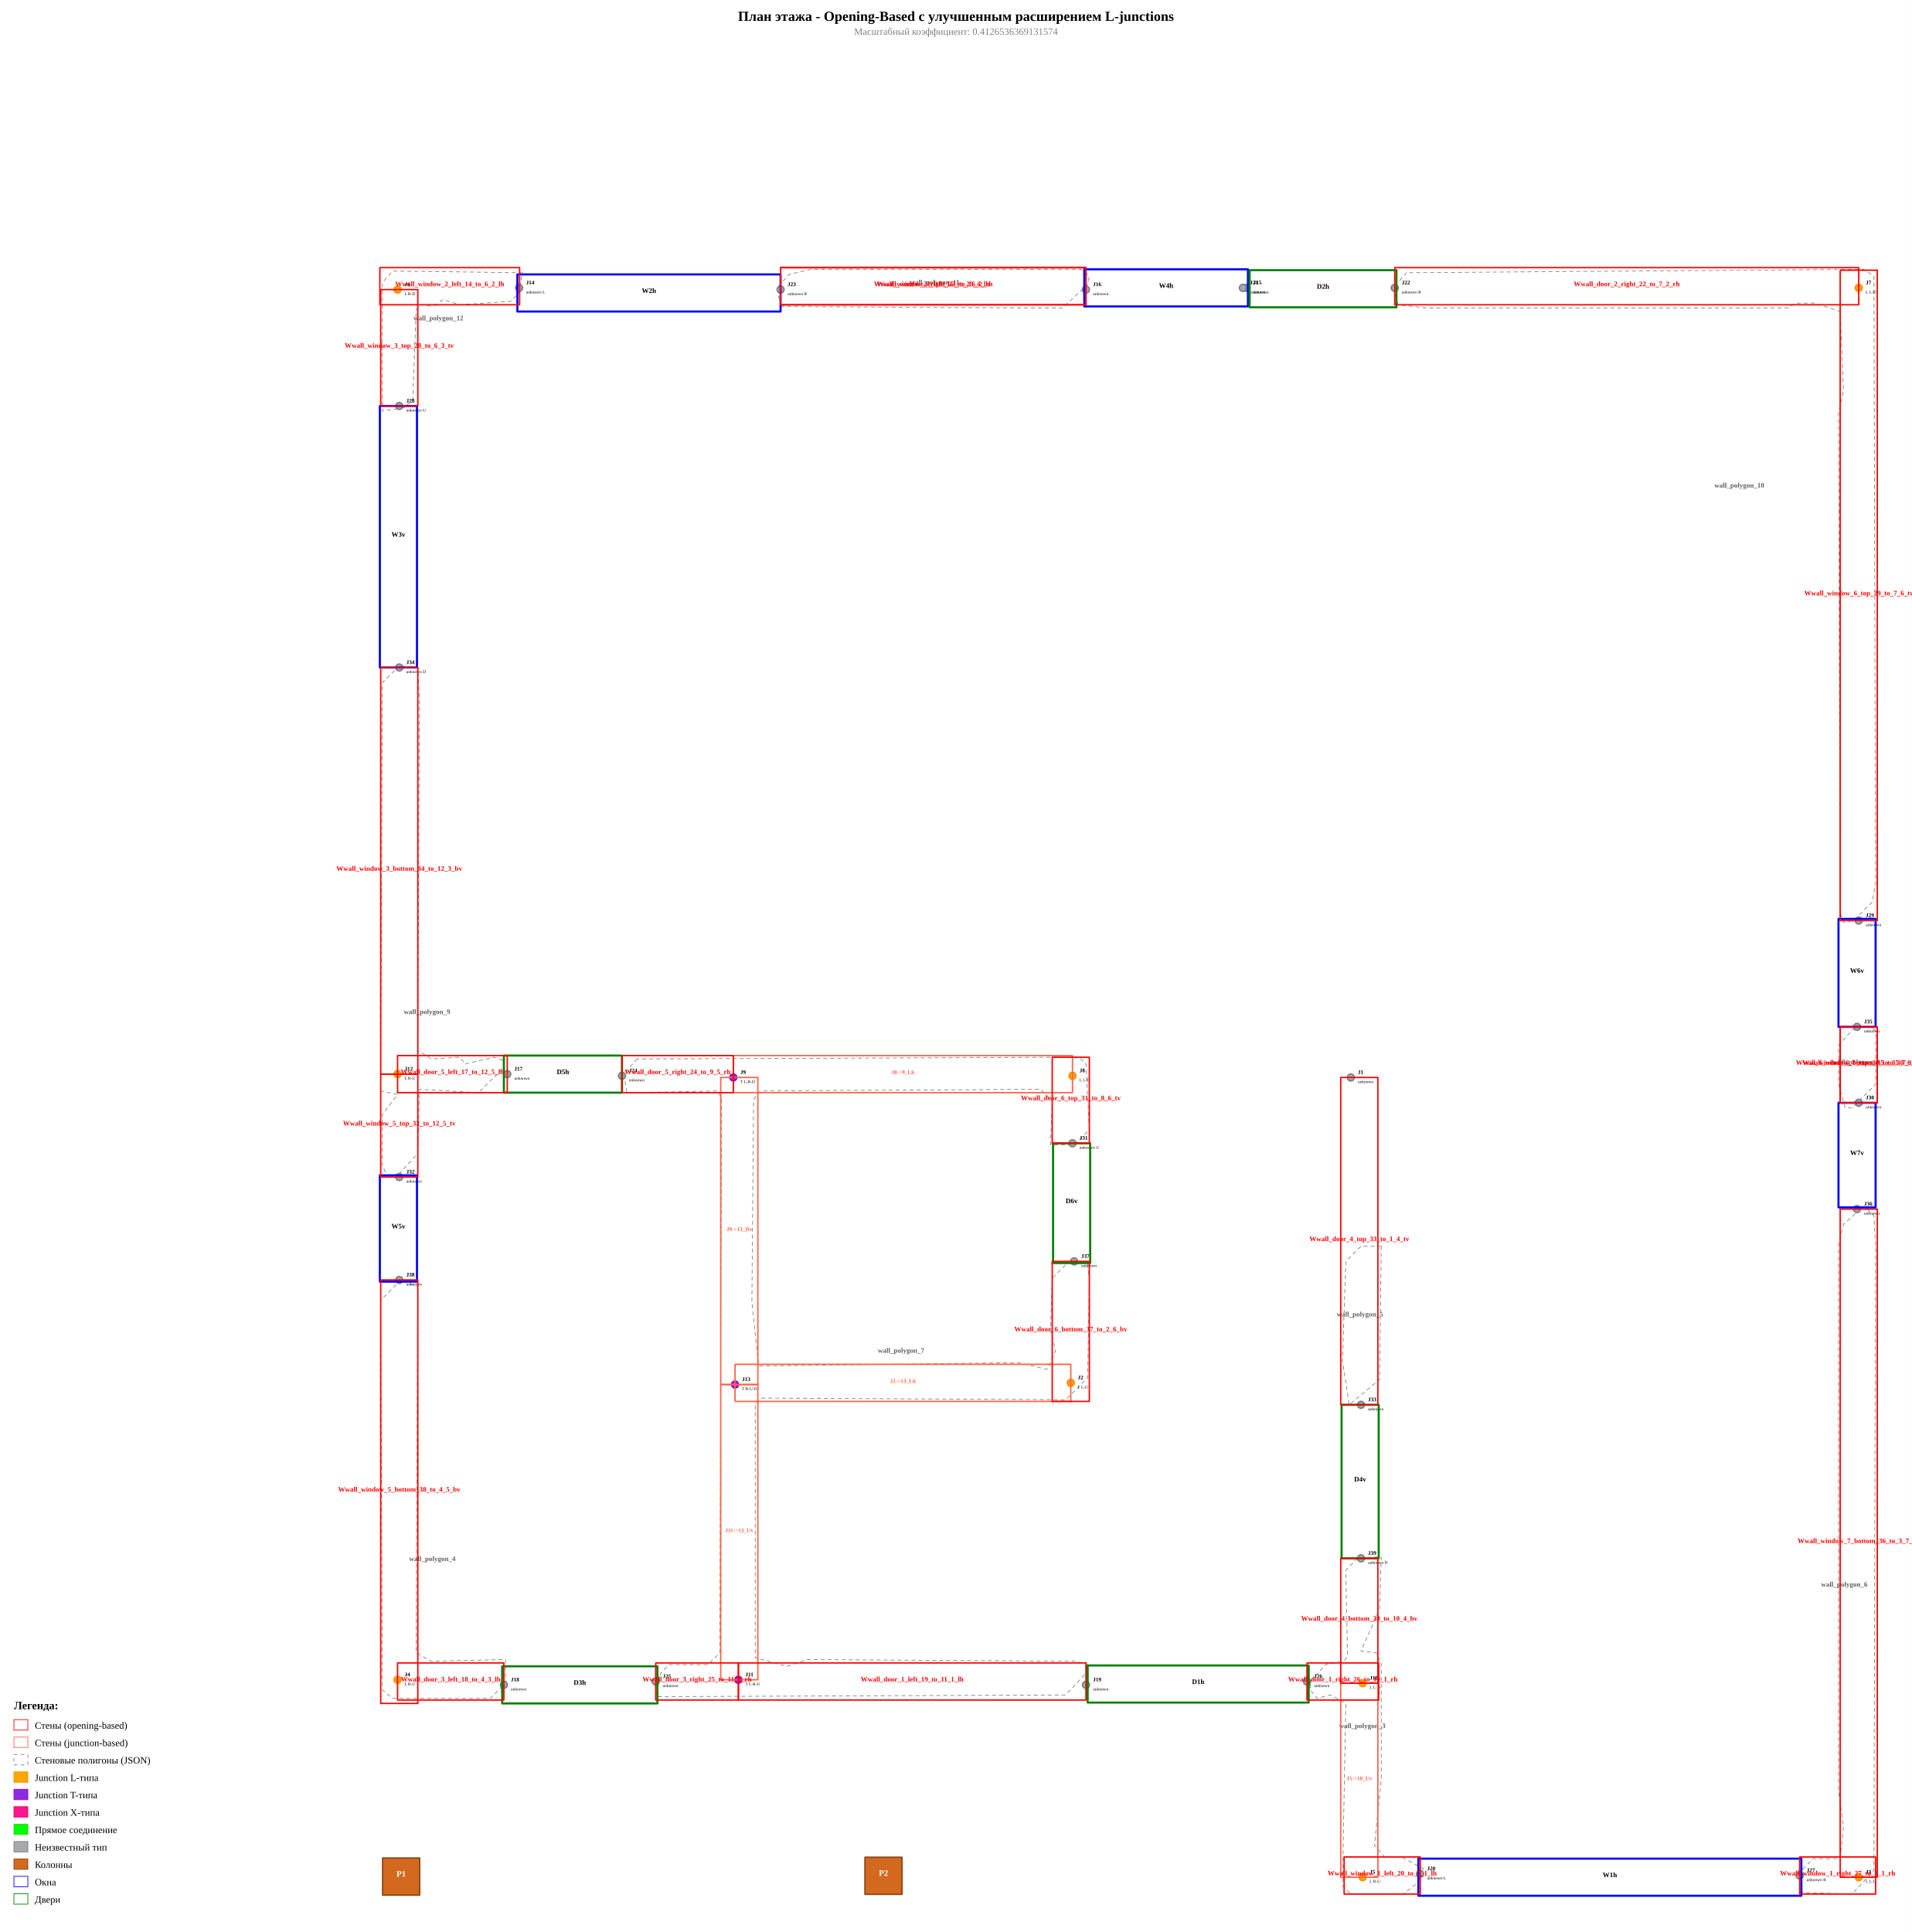
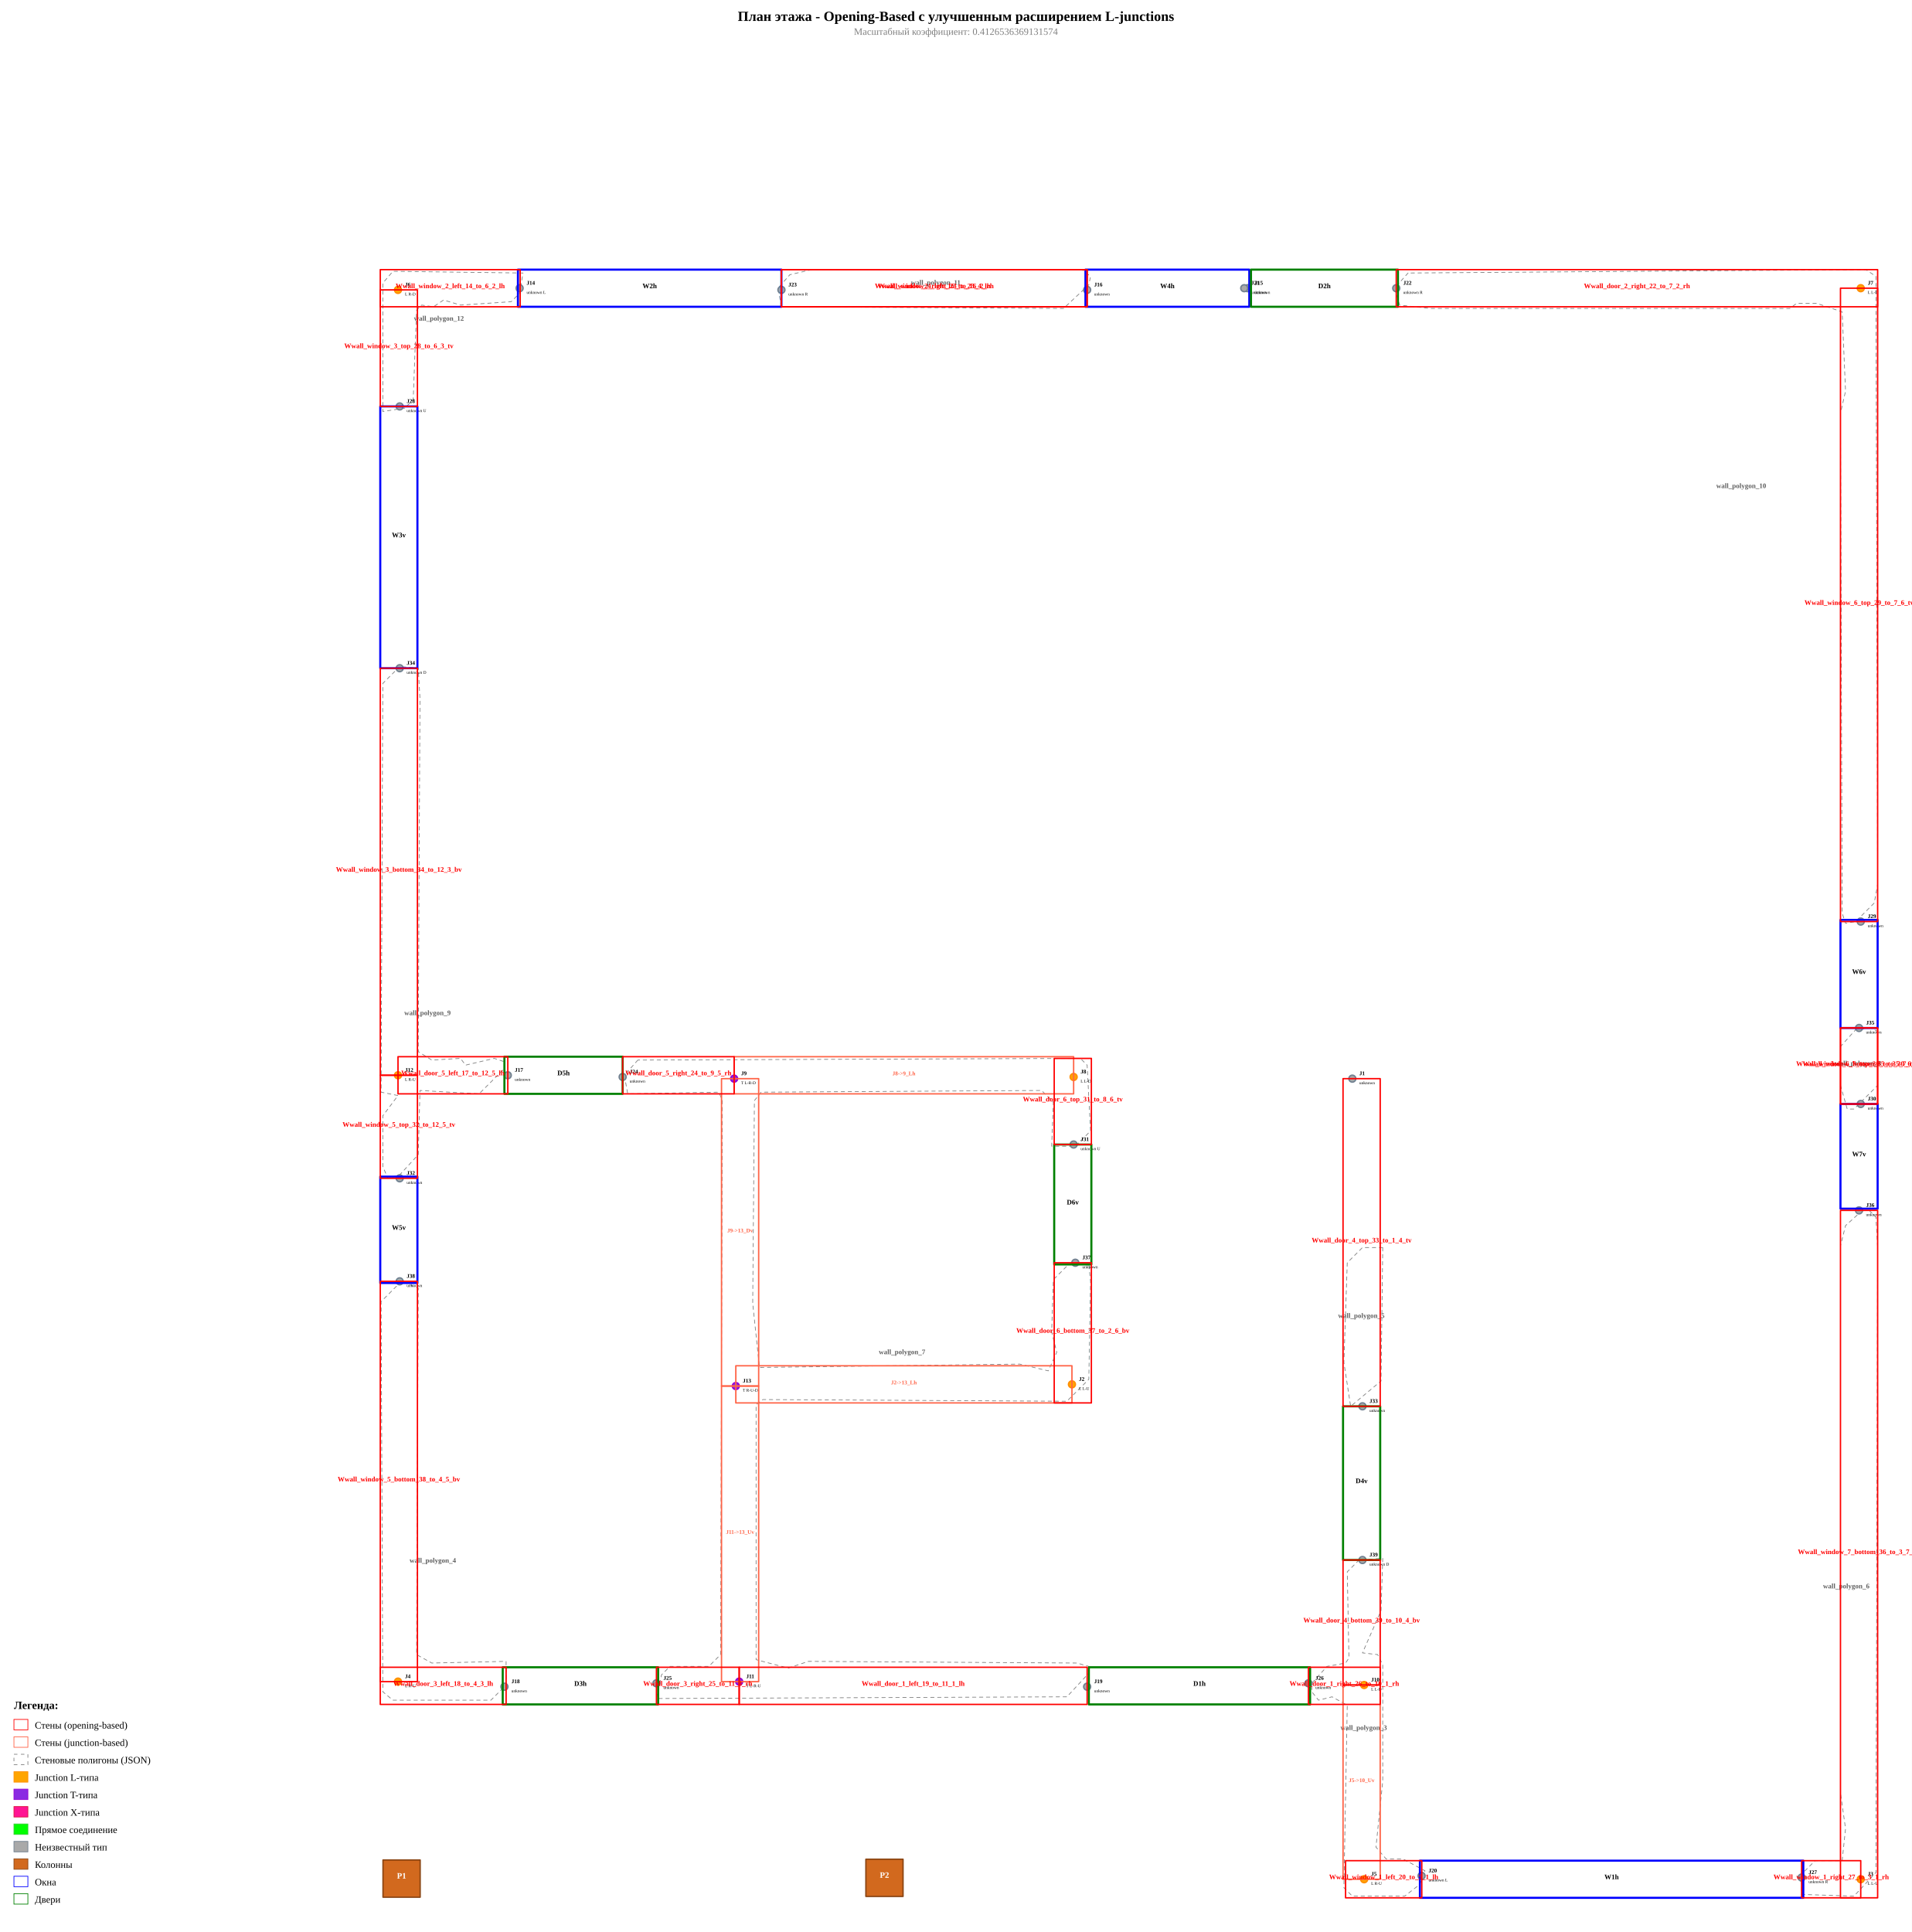
- <svg xmlns="http://www.w3.org/2000/svg" baseProfile="full" height="2775" version="1.1" width="2746">
+ <svg xmlns="http://www.w3.org/2000/svg" baseProfile="full" height="2772" version="1.1" width="2743">
  <defs />
-   <rect fill="white" height="2775" width="2746" x="0" y="0" />
+   <rect fill="white" height="2772" width="2743" x="0" y="0" />
  <g id="wall_polygons">
    <polygon fill="none" points="1949.898,2238.276 1932.935,2255.239 1935.358,2378.83 1930.512,2386.1 1903.855,2390.946 1882.045,2415.18 1882.045,2427.296 1891.738,2439.413 1911.125,2434.566 1932.935,2446.683 1928.088,2708.404 1940.205,2720.521 2015.329,2720.521 2037.139,2703.557 2044.409,2684.17 2012.905,2667.207 1988.672,2667.207 1974.132,2650.244 1983.825,2555.733 1983.825,2388.523 1976.555,2373.983 1954.745,2371.56 1981.402,2310.976 1983.825,2235.853" stroke="#808080" stroke-dasharray="5,5" stroke-linecap="round" stroke-linejoin="round" stroke-width="1" />
    <text fill="#606060" font-size="10px" font-weight="bold" text-anchor="middle" x="1956.563" y="2482.124">wall_polygon_3</text>
    <polygon fill="none" points="575.865,1838.425 546.785,1867.505 549.208,2427.296 563.748,2439.413 704.302,2439.413 726.112,2417.603 726.112,2383.676 619.485,2386.1 597.675,2373.983 600.098,1848.118" stroke="#808080" stroke-dasharray="5,5" stroke-linecap="round" stroke-linejoin="round" stroke-width="1" />
    <text fill="#606060" font-size="10px" font-weight="bold" text-anchor="middle" x="620.939" y="2242.153">wall_polygon_4</text>
    <polygon fill="none" points="1983.825,1789.958 1954.745,1789.958 1932.935,1811.768 1928.088,1954.745 1937.782,2017.752 1981.402,1981.402" stroke="#808080" stroke-dasharray="5,5" stroke-linecap="round" stroke-linejoin="round" stroke-width="1" />
    <text fill="#606060" font-size="10px" font-weight="bold" text-anchor="middle" x="1953.13" y="1890.931">wall_polygon_5</text>
    <polygon fill="none" points="2681.747,1736.645 2672.054,1736.645 2647.82,1758.455 2640.55,1787.535 2640.55,2572.697 2647.82,2623.587 2642.974,2669.63 2604.2,2669.63 2584.813,2689.017 2584.813,2718.097 2659.937,2720.521 2691.44,2686.594 2693.864,1789.958 2691.44,1746.338" stroke="#808080" stroke-dasharray="5,5" stroke-linecap="round" stroke-linejoin="round" stroke-width="1" />
    <text fill="#606060" font-size="10px" font-weight="bold" text-anchor="middle" x="2648.859" y="2278.953">wall_polygon_6</text>
    <polygon fill="none" points="915.132,1520.967 895.746,1542.777 900.592,1569.434 1031.453,1567.011 1036.299,1579.127 1033.876,2373.983 1016.913,2390.946 961.176,2390.946 949.059,2403.063 941.789,2436.99 1530.661,2434.566 1562.164,2400.64 1562.164,2390.946 1545.201,2386.1 1159.89,2383.676 1130.81,2393.37 1084.766,2381.253 1084.766,2015.329 1094.459,2008.059 1530.661,2010.482 1562.164,1978.979 1564.587,1838.425 1562.164,1814.191 1533.084,1814.191 1511.274,1836.001 1508.851,1911.125 1516.121,1940.205 1504.004,1966.862 1462.807,1957.168 1089.613,1962.015 1079.919,1869.928 1082.343,1579.127 1092.036,1567.011 1494.311,1564.587 1511.274,1581.551 1508.851,1644.558 1542.777,1644.558 1564.587,1622.748 1559.741,1528.237 1550.047,1518.544" stroke="#808080" stroke-dasharray="5,5" stroke-linecap="round" stroke-linejoin="round" stroke-width="1" />
    <text fill="#606060" font-size="10px" font-weight="bold" text-anchor="middle" x="1294.203" y="1942.992">wall_polygon_7</text>
    <polygon fill="none" points="2684.17,1474.924 2662.36,1477.347 2640.55,1501.581 2640.55,1557.317 2650.244,1591.244 2659.937,1591.244 2693.864,1557.317 2693.864,1479.771" stroke="#808080" stroke-dasharray="5,5" stroke-linecap="round" stroke-linejoin="round" stroke-width="1" />
    <text fill="#606060" font-size="10px" font-weight="bold" text-anchor="middle" x="2665.692" y="1528.843">wall_polygon_8</text>
    <polygon fill="none" points="573.441,956.329 549.208,980.562 546.785,1567.011 571.018,1571.857 549.208,1600.938 549.208,1673.638 556.478,1690.601 573.441,1685.754 600.098,1656.674 602.521,1564.587 687.338,1569.434 723.688,1533.084 723.688,1523.391 709.148,1518.544 667.952,1528.237 660.682,1518.544 619.485,1520.967 600.098,1508.851 602.521,1002.373 600.098,958.752" stroke="#808080" stroke-dasharray="5,5" stroke-linecap="round" stroke-linejoin="round" stroke-width="1" />
    <text fill="#606060" font-size="10px" font-weight="bold" text-anchor="middle" x="613.305" y="1456.506">wall_polygon_9</text>
    <polygon fill="none" points="2020.175,391.691 2000.789,413.501 2008.059,437.734 2051.679,442.581 2567.85,442.581 2577.543,435.311 2606.624,435.311 2642.974,447.428 2647.82,561.325 2640.55,592.828 2642.974,1310.137 2647.82,1324.677 2662.36,1322.253 2689.017,1295.597 2693.864,1268.94 2691.44,396.538 2676.9,386.844" stroke="#808080" stroke-dasharray="5,5" stroke-linecap="round" stroke-linejoin="round" stroke-width="1" />
    <text fill="#606060" font-size="10px" font-weight="bold" text-anchor="middle" x="2498.143" y="700.31">wall_polygon_10</text>
    <polygon fill="none" points="1121.116,440.158 1525.814,442.581 1562.164,408.654 1564.587,396.538 1552.471,386.844 1164.736,386.844 1133.233,394.114 1116.27,413.501" stroke="#808080" stroke-dasharray="5,5" stroke-linecap="round" stroke-linejoin="round" stroke-width="1" />
    <text fill="#606060" font-size="10px" font-weight="bold" text-anchor="middle" x="1342.549" y="408.654">wall_polygon_11</text>
    <polygon fill="none" points="750.345,391.691 563.748,389.268 549.208,406.231 549.208,590.405 580.711,585.558 592.828,573.441 597.675,445.004 604.945,437.734 621.908,440.158 636.448,430.464 660.682,437.734 733.382,432.888 745.499,420.771" stroke="#808080" stroke-dasharray="5,5" stroke-linecap="round" stroke-linejoin="round" stroke-width="1" />
    <text fill="#606060" font-size="10px" font-weight="bold" text-anchor="middle" x="629.737" y="460.104">wall_polygon_12</text>
  </g>
  <g id="junctions">
    <circle cx="1940.205" cy="1547.624" fill="#A9A9A9" r="5" stroke="#708090" stroke-linecap="round" stroke-linejoin="round" stroke-width="2" />
    <text fill="black" font-size="8px" font-weight="bold" text-anchor="start" x="1950.205" y="1542.624">J1</text>
    <text fill="black" font-size="6px" text-anchor="start" x="1950.205" y="1555.624">unknown</text>
    <circle cx="1537.931" cy="1986.249" fill="#FFA500" r="5" stroke="#FF8C00" stroke-linecap="round" stroke-linejoin="round" stroke-width="2" />
    <text fill="black" font-size="8px" font-weight="bold" text-anchor="start" x="1547.931" y="1981.249">J2</text>
    <text fill="black" font-size="6px" text-anchor="start" x="1547.931" y="1994.249">L L-U</text>
    <circle cx="2669.63" cy="2696.287" fill="#FFA500" r="5" stroke="#FF8C00" stroke-linecap="round" stroke-linejoin="round" stroke-width="2" />
    <text fill="black" font-size="8px" font-weight="bold" text-anchor="start" x="2679.63" y="2691.287">J3</text>
    <text fill="black" font-size="6px" text-anchor="start" x="2679.63" y="2704.287">L L-U</text>
    <circle cx="571.018" cy="2412.756" fill="#FFA500" r="5" stroke="#FF8C00" stroke-linecap="round" stroke-linejoin="round" stroke-width="2" />
    <text fill="black" font-size="8px" font-weight="bold" text-anchor="start" x="581.018" y="2407.756">J4</text>
    <text fill="black" font-size="6px" text-anchor="start" x="581.018" y="2420.756">L R-U</text>
    <circle cx="1957.168" cy="2696.287" fill="#FFA500" r="5" stroke="#FF8C00" stroke-linecap="round" stroke-linejoin="round" stroke-width="2" />
    <text fill="black" font-size="8px" font-weight="bold" text-anchor="start" x="1967.168" y="2691.287">J5</text>
    <text fill="black" font-size="6px" text-anchor="start" x="1967.168" y="2704.287">L R-U</text>
    <circle cx="571.018" cy="415.924" fill="#FFA500" r="5" stroke="#FF8C00" stroke-linecap="round" stroke-linejoin="round" stroke-width="2" />
    <text fill="black" font-size="8px" font-weight="bold" text-anchor="start" x="581.018" y="410.924">J6</text>
    <text fill="black" font-size="6px" text-anchor="start" x="581.018" y="423.924">L R-D</text>
    <circle cx="2669.63" cy="413.501" fill="#FFA500" r="5" stroke="#FF8C00" stroke-linecap="round" stroke-linejoin="round" stroke-width="2" />
    <text fill="black" font-size="8px" font-weight="bold" text-anchor="start" x="2679.63" y="408.501">J7</text>
    <text fill="black" font-size="6px" text-anchor="start" x="2679.63" y="421.501">L L-D</text>
    <circle cx="1540.354" cy="1545.201" fill="#FFA500" r="5" stroke="#FF8C00" stroke-linecap="round" stroke-linejoin="round" stroke-width="2" />
    <text fill="black" font-size="8px" font-weight="bold" text-anchor="start" x="1550.354" y="1540.201">J8</text>
    <text fill="black" font-size="6px" text-anchor="start" x="1550.354" y="1553.201">L L-D</text>
    <circle cx="1053.263" cy="1547.624" fill="#8A2BE2" r="5" stroke="#9400D3" stroke-linecap="round" stroke-linejoin="round" stroke-width="2" />
    <text fill="black" font-size="8px" font-weight="bold" text-anchor="start" x="1063.263" y="1542.624">J9</text>
    <text fill="black" font-size="6px" text-anchor="start" x="1063.263" y="1555.624">T L-R-D</text>
    <circle cx="1957.168" cy="2417.603" fill="#FFA500" r="5" stroke="#FF8C00" stroke-linecap="round" stroke-linejoin="round" stroke-width="2" />
    <text fill="black" font-size="8px" font-weight="bold" text-anchor="start" x="1967.168" y="2412.603">J10</text>
    <text fill="black" font-size="6px" text-anchor="start" x="1967.168" y="2425.603">L L-D</text>
    <circle cx="1060.533" cy="2412.756" fill="#8A2BE2" r="5" stroke="#9400D3" stroke-linecap="round" stroke-linejoin="round" stroke-width="2" />
    <text fill="black" font-size="8px" font-weight="bold" text-anchor="start" x="1070.533" y="2407.756">J11</text>
    <text fill="black" font-size="6px" text-anchor="start" x="1070.533" y="2420.756">T L-R-U</text>
    <circle cx="571.018" cy="1542.777" fill="#FFA500" r="5" stroke="#FF8C00" stroke-linecap="round" stroke-linejoin="round" stroke-width="2" />
    <text fill="black" font-size="8px" font-weight="bold" text-anchor="start" x="581.018" y="1537.777">J12</text>
    <text fill="black" font-size="6px" text-anchor="start" x="581.018" y="1550.777">L R-U</text>
    <circle cx="1055.686" cy="1988.672" fill="#8A2BE2" r="5" stroke="#9400D3" stroke-linecap="round" stroke-linejoin="round" stroke-width="2" />
    <text fill="black" font-size="8px" font-weight="bold" text-anchor="start" x="1065.686" y="1983.672">J13</text>
    <text fill="black" font-size="6px" text-anchor="start" x="1065.686" y="1996.672">T R-U-D</text>
    <circle cx="745.499" cy="413.501" fill="#A9A9A9" r="5" stroke="#708090" stroke-linecap="round" stroke-linejoin="round" stroke-width="2" />
    <text fill="black" font-size="8px" font-weight="bold" text-anchor="start" x="755.499" y="408.501">J14</text>
    <text fill="black" font-size="6px" text-anchor="start" x="755.499" y="421.501">unknown L</text>
    <circle cx="1789.958" cy="413.501" fill="#A9A9A9" r="5" stroke="#708090" stroke-linecap="round" stroke-linejoin="round" stroke-width="2" />
    <text fill="black" font-size="8px" font-weight="bold" text-anchor="start" x="1799.958" y="408.501">J15</text>
    <text fill="black" font-size="6px" text-anchor="start" x="1799.958" y="421.501">unknown</text>
    <circle cx="1559.741" cy="415.924" fill="#A9A9A9" r="5" stroke="#708090" stroke-linecap="round" stroke-linejoin="round" stroke-width="2" />
    <text fill="black" font-size="8px" font-weight="bold" text-anchor="start" x="1569.741" y="410.924">J16</text>
    <text fill="black" font-size="6px" text-anchor="start" x="1569.741" y="423.924">unknown</text>
    <circle cx="728.535" cy="1542.777" fill="#A9A9A9" r="5" stroke="#708090" stroke-linecap="round" stroke-linejoin="round" stroke-width="2" />
    <text fill="black" font-size="8px" font-weight="bold" text-anchor="start" x="738.535" y="1537.777">J17</text>
    <text fill="black" font-size="6px" text-anchor="start" x="738.535" y="1550.777">unknown</text>
    <circle cx="723.688" cy="2420.026" fill="#A9A9A9" r="5" stroke="#708090" stroke-linecap="round" stroke-linejoin="round" stroke-width="2" />
    <text fill="black" font-size="8px" font-weight="bold" text-anchor="start" x="733.688" y="2415.026">J18</text>
    <text fill="black" font-size="6px" text-anchor="start" x="733.688" y="2428.026">unknown</text>
    <circle cx="1559.741" cy="2420.026" fill="#A9A9A9" r="5" stroke="#708090" stroke-linecap="round" stroke-linejoin="round" stroke-width="2" />
    <text fill="black" font-size="8px" font-weight="bold" text-anchor="start" x="1569.741" y="2415.026">J19</text>
    <text fill="black" font-size="6px" text-anchor="start" x="1569.741" y="2428.026">unknown</text>
    <circle cx="2039.562" cy="2691.44" fill="#A9A9A9" r="5" stroke="#708090" stroke-linecap="round" stroke-linejoin="round" stroke-width="2" />
    <text fill="black" font-size="8px" font-weight="bold" text-anchor="start" x="2049.562" y="2686.44">J20</text>
    <text fill="black" font-size="6px" text-anchor="start" x="2049.562" y="2699.44">unknown L</text>
    <circle cx="1785.111" cy="413.501" fill="#A9A9A9" r="5" stroke="#708090" stroke-linecap="round" stroke-linejoin="round" stroke-width="2" />
    <text fill="black" font-size="8px" font-weight="bold" text-anchor="start" x="1795.111" y="408.501">J21</text>
    <text fill="black" font-size="6px" text-anchor="start" x="1795.111" y="421.501">unknown</text>
    <circle cx="2003.212" cy="413.501" fill="#A9A9A9" r="5" stroke="#708090" stroke-linecap="round" stroke-linejoin="round" stroke-width="2" />
    <text fill="black" font-size="8px" font-weight="bold" text-anchor="start" x="2013.212" y="408.501">J22</text>
    <text fill="black" font-size="6px" text-anchor="start" x="2013.212" y="421.501">unknown R</text>
    <circle cx="1121.116" cy="415.924" fill="#A9A9A9" r="5" stroke="#708090" stroke-linecap="round" stroke-linejoin="round" stroke-width="2" />
    <text fill="black" font-size="8px" font-weight="bold" text-anchor="start" x="1131.116" y="410.924">J23</text>
    <text fill="black" font-size="6px" text-anchor="start" x="1131.116" y="423.924">unknown R</text>
    <circle cx="893.322" cy="1545.201" fill="#A9A9A9" r="5" stroke="#708090" stroke-linecap="round" stroke-linejoin="round" stroke-width="2" />
    <text fill="black" font-size="8px" font-weight="bold" text-anchor="start" x="903.322" y="1540.201">J24</text>
    <text fill="black" font-size="6px" text-anchor="start" x="903.322" y="1553.201">unknown</text>
    <circle cx="941.789" cy="2415.18" fill="#A9A9A9" r="5" stroke="#708090" stroke-linecap="round" stroke-linejoin="round" stroke-width="2" />
    <text fill="black" font-size="8px" font-weight="bold" text-anchor="start" x="951.789" y="2410.18">J25</text>
    <text fill="black" font-size="6px" text-anchor="start" x="951.789" y="2423.18">unknown</text>
    <circle cx="1877.198" cy="2415.18" fill="#A9A9A9" r="5" stroke="#708090" stroke-linecap="round" stroke-linejoin="round" stroke-width="2" />
    <text fill="black" font-size="8px" font-weight="bold" text-anchor="start" x="1887.198" y="2410.18">J26</text>
    <text fill="black" font-size="6px" text-anchor="start" x="1887.198" y="2423.18">unknown</text>
    <circle cx="2584.813" cy="2693.864" fill="#A9A9A9" r="5" stroke="#708090" stroke-linecap="round" stroke-linejoin="round" stroke-width="2" />
    <text fill="black" font-size="8px" font-weight="bold" text-anchor="start" x="2594.813" y="2688.864">J27</text>
    <text fill="black" font-size="6px" text-anchor="start" x="2594.813" y="2701.864">unknown R</text>
    <circle cx="573.441" cy="583.135" fill="#A9A9A9" r="5" stroke="#708090" stroke-linecap="round" stroke-linejoin="round" stroke-width="2" />
    <text fill="black" font-size="8px" font-weight="bold" text-anchor="start" x="583.441" y="578.135">J28</text>
    <text fill="black" font-size="6px" text-anchor="start" x="583.441" y="591.135">unknown U</text>
    <circle cx="2669.63" cy="1322.253" fill="#A9A9A9" r="5" stroke="#708090" stroke-linecap="round" stroke-linejoin="round" stroke-width="2" />
    <text fill="black" font-size="8px" font-weight="bold" text-anchor="start" x="2679.63" y="1317.253">J29</text>
    <text fill="black" font-size="6px" text-anchor="start" x="2679.63" y="1330.253">unknown</text>
    <circle cx="2669.63" cy="1583.974" fill="#A9A9A9" r="5" stroke="#708090" stroke-linecap="round" stroke-linejoin="round" stroke-width="2" />
    <text fill="black" font-size="8px" font-weight="bold" text-anchor="start" x="2679.63" y="1578.974">J30</text>
    <text fill="black" font-size="6px" text-anchor="start" x="2679.63" y="1591.974">unknown</text>
    <circle cx="1540.354" cy="1642.134" fill="#A9A9A9" r="5" stroke="#708090" stroke-linecap="round" stroke-linejoin="round" stroke-width="2" />
    <text fill="black" font-size="8px" font-weight="bold" text-anchor="start" x="1550.354" y="1637.134">J31</text>
    <text fill="black" font-size="6px" text-anchor="start" x="1550.354" y="1650.134">unknown U</text>
    <circle cx="573.441" cy="1690.601" fill="#A9A9A9" r="5" stroke="#708090" stroke-linecap="round" stroke-linejoin="round" stroke-width="2" />
    <text fill="black" font-size="8px" font-weight="bold" text-anchor="start" x="583.441" y="1685.601">J32</text>
    <text fill="black" font-size="6px" text-anchor="start" x="583.441" y="1698.601">unknown</text>
    <circle cx="1954.745" cy="2017.752" fill="#A9A9A9" r="5" stroke="#708090" stroke-linecap="round" stroke-linejoin="round" stroke-width="2" />
    <text fill="black" font-size="8px" font-weight="bold" text-anchor="start" x="1964.745" y="2012.752">J33</text>
    <text fill="black" font-size="6px" text-anchor="start" x="1964.745" y="2025.752">unknown</text>
    <circle cx="573.441" cy="958.752" fill="#A9A9A9" r="5" stroke="#708090" stroke-linecap="round" stroke-linejoin="round" stroke-width="2" />
    <text fill="black" font-size="8px" font-weight="bold" text-anchor="start" x="583.441" y="953.752">J34</text>
    <text fill="black" font-size="6px" text-anchor="start" x="583.441" y="966.752">unknown D</text>
    <circle cx="2667.207" cy="1474.924" fill="#A9A9A9" r="5" stroke="#708090" stroke-linecap="round" stroke-linejoin="round" stroke-width="2" />
    <text fill="black" font-size="8px" font-weight="bold" text-anchor="start" x="2677.207" y="1469.924">J35</text>
    <text fill="black" font-size="6px" text-anchor="start" x="2677.207" y="1482.924">unknown</text>
    <circle cx="2667.207" cy="1736.645" fill="#A9A9A9" r="5" stroke="#708090" stroke-linecap="round" stroke-linejoin="round" stroke-width="2" />
    <text fill="black" font-size="8px" font-weight="bold" text-anchor="start" x="2677.207" y="1731.645">J36</text>
    <text fill="black" font-size="6px" text-anchor="start" x="2677.207" y="1744.645">unknown</text>
    <circle cx="1542.777" cy="1811.768" fill="#A9A9A9" r="5" stroke="#708090" stroke-linecap="round" stroke-linejoin="round" stroke-width="2" />
    <text fill="black" font-size="8px" font-weight="bold" text-anchor="start" x="1552.777" y="1806.768">J37</text>
    <text fill="black" font-size="6px" text-anchor="start" x="1552.777" y="1819.768">unknown</text>
    <circle cx="573.441" cy="1838.425" fill="#A9A9A9" r="5" stroke="#708090" stroke-linecap="round" stroke-linejoin="round" stroke-width="2" />
    <text fill="black" font-size="8px" font-weight="bold" text-anchor="start" x="583.441" y="1833.425">J38</text>
    <text fill="black" font-size="6px" text-anchor="start" x="583.441" y="1846.425">unknown</text>
    <circle cx="1954.745" cy="2238.276" fill="#A9A9A9" r="5" stroke="#708090" stroke-linecap="round" stroke-linejoin="round" stroke-width="2" />
    <text fill="black" font-size="8px" font-weight="bold" text-anchor="start" x="1964.745" y="2233.276">J39</text>
    <text fill="black" font-size="6px" text-anchor="start" x="1964.745" y="2246.276">unknown D</text>
  </g>
  <g id="pillars">
    <rect fill="#D2691E" height="53.313" stroke="#8B4513" stroke-linecap="round" stroke-linejoin="round" stroke-width="2" width="53.313" x="549.511" y="2668.722" />
    <text fill="white" font-size="12px" font-weight="bold" text-anchor="middle" x="576.168" y="2695.378">P1</text>
    <rect fill="#D2691E" height="53.313" stroke="#8B4513" stroke-linecap="round" stroke-linejoin="round" stroke-width="2" width="53.313" x="1242.283" y="2667.611" />
    <text fill="white" font-size="12px" font-weight="bold" text-anchor="middle" x="1268.94" y="2694.268">P2</text>
  </g>
  <g id="openings">
    <g id="windows">
-       <rect fill="none" height="53.313" stroke="#0000FF" stroke-linecap="round" stroke-linejoin="round" stroke-width="3" width="550.098" x="2037.139" y="2669.63" />
-       <text fill="black" font-size="10px" font-weight="bold" text-anchor="middle" x="2312.188" y="2696.287">W1h</text>
-       <rect fill="none" height="53.313" stroke="#0000FF" stroke-linecap="round" stroke-linejoin="round" stroke-width="3" width="378.041" x="743.075" y="394.114" />
-       <text fill="black" font-size="10px" font-weight="bold" text-anchor="middle" x="932.096" y="420.771">W2h</text>
+       <rect fill="none" height="53.313" stroke="#0000FF" stroke-linecap="round" stroke-linejoin="round" stroke-width="3" width="378.041" x="743.075" y="386.844" />
+       <text fill="black" font-size="10px" font-weight="bold" text-anchor="middle" x="932.096" y="413.501">W2h</text>
+       <rect fill="none" height="53.313" stroke="#0000FF" stroke-linecap="round" stroke-linejoin="round" stroke-width="3" width="235.064" x="1557.317" y="386.844" />
+       <text fill="black" font-size="10px" font-weight="bold" text-anchor="middle" x="1674.849" y="413.501">W4h</text>
      <rect fill="none" height="375.618" stroke="#0000FF" stroke-linecap="round" stroke-linejoin="round" stroke-width="3" width="53.313" x="545.573" y="583.135" />
      <text fill="black" font-size="10px" font-weight="bold" text-anchor="middle" x="572.23" y="770.944">W3v</text>
-       <rect fill="none" height="53.313" stroke="#0000FF" stroke-linecap="round" stroke-linejoin="round" stroke-width="3" width="235.064" x="1557.317" y="386.844" />
-       <text fill="black" font-size="10px" font-weight="bold" text-anchor="middle" x="1674.849" y="413.501">W4h</text>
      <rect fill="none" height="152.67" stroke="#0000FF" stroke-linecap="round" stroke-linejoin="round" stroke-width="3" width="53.313" x="545.573" y="1688.178" />
      <text fill="black" font-size="10px" font-weight="bold" text-anchor="middle" x="572.23" y="1764.513">W5v</text>
      <rect fill="none" height="155.094" stroke="#0000FF" stroke-linecap="round" stroke-linejoin="round" stroke-width="3" width="53.313" x="2640.55" y="1319.83" />
      <text fill="black" font-size="10px" font-weight="bold" text-anchor="middle" x="2667.207" y="1397.377">W6v</text>
      <rect fill="none" height="150.247" stroke="#0000FF" stroke-linecap="round" stroke-linejoin="round" stroke-width="3" width="53.313" x="2640.55" y="1583.974" />
      <text fill="black" font-size="10px" font-weight="bold" text-anchor="middle" x="2667.207" y="1659.098">W7v</text>
+       <rect fill="none" height="53.313" stroke="#0000FF" stroke-linecap="round" stroke-linejoin="round" stroke-width="3" width="550.098" x="2037.139" y="2669.63" />
+       <text fill="black" font-size="10px" font-weight="bold" text-anchor="middle" x="2312.188" y="2696.287">W1h</text>
    </g>
    <g id="doors">
+       <rect fill="none" height="53.313" stroke="#008000" stroke-linecap="round" stroke-linejoin="round" stroke-width="3" width="210.831" x="1794.805" y="386.844" />
+       <text fill="black" font-size="10px" font-weight="bold" text-anchor="middle" x="1900.22" y="413.501">D2h</text>
      <rect fill="none" height="53.313" stroke="#008000" stroke-linecap="round" stroke-linejoin="round" stroke-width="3" width="317.458" x="1562.164" y="2392.158" />
      <text fill="black" font-size="10px" font-weight="bold" text-anchor="middle" x="1720.893" y="2418.815">D1h</text>
-       <rect fill="none" height="53.313" stroke="#008000" stroke-linecap="round" stroke-linejoin="round" stroke-width="3" width="210.831" x="1794.805" y="388.056" />
-       <text fill="black" font-size="10px" font-weight="bold" text-anchor="middle" x="1900.22" y="414.713">D2h</text>
-       <rect fill="none" height="53.313" stroke="#008000" stroke-linecap="round" stroke-linejoin="round" stroke-width="3" width="222.947" x="721.265" y="2393.37" />
-       <text fill="black" font-size="10px" font-weight="bold" text-anchor="middle" x="832.739" y="2420.026">D3h</text>
+       <rect fill="none" height="53.313" stroke="#008000" stroke-linecap="round" stroke-linejoin="round" stroke-width="3" width="222.947" x="721.265" y="2392.158" />
+       <text fill="black" font-size="10px" font-weight="bold" text-anchor="middle" x="832.739" y="2418.815">D3h</text>
      <rect fill="none" height="220.524" stroke="#008000" stroke-linecap="round" stroke-linejoin="round" stroke-width="3" width="53.313" x="1926.877" y="2017.752" />
      <text fill="black" font-size="10px" font-weight="bold" text-anchor="middle" x="1953.533" y="2128.014">D4v</text>
      <rect fill="none" height="53.313" stroke="#008000" stroke-linecap="round" stroke-linejoin="round" stroke-width="3" width="169.634" x="723.688" y="1516.121" />
      <text fill="black" font-size="10px" font-weight="bold" text-anchor="middle" x="808.505" y="1542.777">D5h</text>
      <rect fill="none" height="172.057" stroke="#008000" stroke-linecap="round" stroke-linejoin="round" stroke-width="3" width="53.313" x="1512.486" y="1642.134" />
      <text fill="black" font-size="10px" font-weight="bold" text-anchor="middle" x="1539.142" y="1728.163">D6v</text>
    </g>
  </g>
  <g id="junction_based_walls">
    <rect fill="none" height="53.313" stroke="#FF6347" stroke-linecap="round" stroke-linejoin="round" stroke-width="2" width="482.245" x="1055.686" y="1959.592" />
    <text fill="#FF6347" font-size="8px" font-weight="bold" text-anchor="middle" x="1296.808" y="1986.249">J2-&gt;13_Lh</text>
-     <rect fill="none" height="278.684" stroke="#FF6347" stroke-linecap="round" stroke-linejoin="round" stroke-width="2" width="53.313" x="1925.665" y="2417.603" />
-     <text fill="#FF6347" font-size="8px" font-weight="bold" text-anchor="middle" x="1952.322" y="2556.945">J5-&gt;10_Uv</text>
+     <rect fill="none" height="278.684" stroke="#FF6347" stroke-linecap="round" stroke-linejoin="round" stroke-width="2" width="53.313" x="1926.877" y="2417.603" />
+     <text fill="#FF6347" font-size="8px" font-weight="bold" text-anchor="middle" x="1953.533" y="2556.945">J5-&gt;10_Uv</text>
    <rect fill="none" height="53.313" stroke="#FF6347" stroke-linecap="round" stroke-linejoin="round" stroke-width="2" width="487.091" x="1053.263" y="1516.121" />
    <text fill="#FF6347" font-size="8px" font-weight="bold" text-anchor="middle" x="1296.808" y="1542.777">J8-&gt;9_Lh</text>
    <rect fill="none" height="441.048" stroke="#FF6347" stroke-linecap="round" stroke-linejoin="round" stroke-width="2" width="53.313" x="1035.168" y="1547.624" />
    <text fill="#FF6347" font-size="8px" font-weight="bold" text-anchor="middle" x="1061.825" y="1768.148">J9-&gt;13_Dv</text>
    <rect fill="none" height="424.084" stroke="#FF6347" stroke-linecap="round" stroke-linejoin="round" stroke-width="2" width="53.313" x="1035.168" y="1988.672" />
    <text fill="#FF6347" font-size="8px" font-weight="bold" text-anchor="middle" x="1061.825" y="2200.714">J11-&gt;13_Uv</text>
  </g>
  <g id="opening_based_walls">
-     <rect fill="none" height="53.313" stroke="#FF0000" stroke-linecap="round" stroke-linejoin="round" stroke-width="2" width="109.353" x="1930.512" y="2667.207" />
-     <text fill="red" font-size="10px" font-weight="bold" text-anchor="middle" x="1985.188" y="2693.864">Wwall_window_1_left_20_to_5_1_lh</text>
-     <rect fill="none" height="53.313" stroke="#FF0000" stroke-linecap="round" stroke-linejoin="round" stroke-width="2" width="109.05" x="2584.813" y="2667.207" />
-     <text fill="red" font-size="10px" font-weight="bold" text-anchor="middle" x="2639.339" y="2693.864">Wwall_window_1_right_27_to_3_1_rh</text>
-     <rect fill="none" height="53.313" stroke="#FF0000" stroke-linecap="round" stroke-linejoin="round" stroke-width="2" width="200.733" x="545.573" y="384.421" />
-     <text fill="red" font-size="10px" font-weight="bold" text-anchor="middle" x="645.94" y="411.078">Wwall_window_2_left_14_to_6_2_lh</text>
-     <rect fill="none" height="53.313" stroke="#FF0000" stroke-linecap="round" stroke-linejoin="round" stroke-width="2" width="438.625" x="1121.116" y="384.421" />
-     <text fill="red" font-size="10px" font-weight="bold" text-anchor="middle" x="1340.428" y="411.078">Wwall_window_2_right_23_to_16_2_rh</text>
-     <rect fill="none" height="167.21" stroke="#FF0000" stroke-linecap="round" stroke-linejoin="round" stroke-width="2" width="53.313" x="546.785" y="415.924" />
-     <text fill="red" font-size="10px" font-weight="bold" text-anchor="middle" x="573.441" y="499.53">Wwall_window_3_top_28_to_6_3_tv</text>
-     <rect fill="none" height="584.025" stroke="#FF0000" stroke-linecap="round" stroke-linejoin="round" stroke-width="2" width="53.313" x="546.785" y="958.752" />
-     <text fill="red" font-size="10px" font-weight="bold" text-anchor="middle" x="573.441" y="1250.765">Wwall_window_3_bottom_34_to_12_3_bv</text>
-     <rect fill="none" height="53.313" stroke="#FF0000" stroke-linecap="round" stroke-linejoin="round" stroke-width="2" width="438.625" x="1121.116" y="384.421" />
-     <text fill="red" font-size="10px" font-weight="bold" text-anchor="middle" x="1340.428" y="411.078">Wwall_window_4_left_16_to_23_4_lh</text>
-     <rect fill="none" height="147.824" stroke="#FF0000" stroke-linecap="round" stroke-linejoin="round" stroke-width="2" width="53.313" x="546.785" y="1542.777" />
-     <text fill="red" font-size="10px" font-weight="bold" text-anchor="middle" x="573.441" y="1616.689">Wwall_window_5_top_32_to_12_5_tv</text>
-     <rect fill="none" height="608.258" stroke="#FF0000" stroke-linecap="round" stroke-linejoin="round" stroke-width="2" width="53.313" x="546.785" y="1838.425" />
-     <text fill="red" font-size="10px" font-weight="bold" text-anchor="middle" x="573.441" y="2142.554">Wwall_window_5_bottom_38_to_4_5_bv</text>
-     <rect fill="none" height="934.198" stroke="#FF0000" stroke-linecap="round" stroke-linejoin="round" stroke-width="2" width="53.313" x="2642.974" y="388.056" />
-     <text fill="red" font-size="10px" font-weight="bold" text-anchor="middle" x="2669.63" y="855.155">Wwall_window_6_top_29_to_7_6_tv</text>
-     <rect fill="none" height="109.05" stroke="#FF0000" stroke-linecap="round" stroke-linejoin="round" stroke-width="2" width="53.313" x="2642.974" y="1474.924" />
-     <text fill="red" font-size="10px" font-weight="bold" text-anchor="middle" x="2669.63" y="1529.449">Wwall_window_6_bottom_35_to_30_6_bv</text>
-     <rect fill="none" height="109.05" stroke="#FF0000" stroke-linecap="round" stroke-linejoin="round" stroke-width="2" width="53.313" x="2642.974" y="1474.924" />
-     <text fill="red" font-size="10px" font-weight="bold" text-anchor="middle" x="2669.63" y="1529.449">Wwall_window_7_top_30_to_35_7_tv</text>
-     <rect fill="none" height="959.643" stroke="#FF0000" stroke-linecap="round" stroke-linejoin="round" stroke-width="2" width="53.313" x="2642.974" y="1736.645" />
-     <text fill="red" font-size="10px" font-weight="bold" text-anchor="middle" x="2669.63" y="2216.466">Wwall_window_7_bottom_36_to_3_7_bv</text>
-     <rect fill="none" height="53.313" stroke="#FF0000" stroke-linecap="round" stroke-linejoin="round" stroke-width="2" width="499.208" x="1060.533" y="2388.523" />
-     <text fill="red" font-size="10px" font-weight="bold" text-anchor="middle" x="1310.137" y="2415.18">Wwall_door_1_left_19_to_11_1_lh</text>
-     <rect fill="none" height="53.313" stroke="#FF0000" stroke-linecap="round" stroke-linejoin="round" stroke-width="2" width="102.992" x="1877.198" y="2388.523" />
-     <text fill="red" font-size="10px" font-weight="bold" text-anchor="middle" x="1928.694" y="2415.18">Wwall_door_1_right_26_to_10_1_rh</text>
-     <rect fill="none" height="53.313" stroke="#FF0000" stroke-linecap="round" stroke-linejoin="round" stroke-width="2" width="666.418" x="2003.212" y="384.421" />
-     <text fill="red" font-size="10px" font-weight="bold" text-anchor="middle" x="2336.421" y="411.078">Wwall_door_2_right_22_to_7_2_rh</text>
-     <rect fill="none" height="53.313" stroke="#FF0000" stroke-linecap="round" stroke-linejoin="round" stroke-width="2" width="152.67" x="571.018" y="2388.523" />
-     <text fill="red" font-size="10px" font-weight="bold" text-anchor="middle" x="647.353" y="2415.18">Wwall_door_3_left_18_to_4_3_lh</text>
-     <rect fill="none" height="53.313" stroke="#FF0000" stroke-linecap="round" stroke-linejoin="round" stroke-width="2" width="118.744" x="941.789" y="2388.523" />
-     <text fill="red" font-size="10px" font-weight="bold" text-anchor="middle" x="1001.161" y="2415.18">Wwall_door_3_right_25_to_11_3_rh</text>
-     <rect fill="none" height="470.128" stroke="#FF0000" stroke-linecap="round" stroke-linejoin="round" stroke-width="2" width="53.313" x="1925.665" y="1547.624" />
-     <text fill="red" font-size="10px" font-weight="bold" text-anchor="middle" x="1952.322" y="1782.688">Wwall_door_4_top_33_to_1_4_tv</text>
-     <rect fill="none" height="179.327" stroke="#FF0000" stroke-linecap="round" stroke-linejoin="round" stroke-width="2" width="53.313" x="1925.665" y="2238.276" />
-     <text fill="red" font-size="10px" font-weight="bold" text-anchor="middle" x="1952.322" y="2327.939">Wwall_door_4_bottom_39_to_10_4_bv</text>
+     <rect fill="none" height="53.313" stroke="#FF0000" stroke-linecap="round" stroke-linejoin="round" stroke-width="2" width="200.733" x="545.573" y="386.844" />
+     <text fill="red" font-size="10px" font-weight="bold" text-anchor="middle" x="645.94" y="413.501">Wwall_window_2_left_14_to_6_2_lh</text>
+     <rect fill="none" height="53.313" stroke="#FF0000" stroke-linecap="round" stroke-linejoin="round" stroke-width="2" width="438.625" x="1121.116" y="386.844" />
+     <text fill="red" font-size="10px" font-weight="bold" text-anchor="middle" x="1340.428" y="413.501">Wwall_window_2_right_23_to_16_2_rh</text>
+     <rect fill="none" height="53.313" stroke="#FF0000" stroke-linecap="round" stroke-linejoin="round" stroke-width="2" width="438.625" x="1121.116" y="386.844" />
+     <text fill="red" font-size="10px" font-weight="bold" text-anchor="middle" x="1340.428" y="413.501">Wwall_window_4_left_16_to_23_4_lh</text>
+     <rect fill="none" height="53.313" stroke="#FF0000" stroke-linecap="round" stroke-linejoin="round" stroke-width="2" width="690.652" x="2003.212" y="386.844" />
+     <text fill="red" font-size="10px" font-weight="bold" text-anchor="middle" x="2348.538" y="413.501">Wwall_door_2_right_22_to_7_2_rh</text>
+     <rect fill="none" height="53.313" stroke="#FF0000" stroke-linecap="round" stroke-linejoin="round" stroke-width="2" width="499.208" x="1060.533" y="2392.158" />
+     <text fill="red" font-size="10px" font-weight="bold" text-anchor="middle" x="1310.137" y="2418.815">Wwall_door_1_left_19_to_11_1_lh</text>
+     <rect fill="none" height="53.313" stroke="#FF0000" stroke-linecap="round" stroke-linejoin="round" stroke-width="2" width="102.992" x="1877.198" y="2392.158" />
+     <text fill="red" font-size="10px" font-weight="bold" text-anchor="middle" x="1928.694" y="2418.815">Wwall_door_1_right_26_to_10_1_rh</text>
+     <rect fill="none" height="53.313" stroke="#FF0000" stroke-linecap="round" stroke-linejoin="round" stroke-width="2" width="180.539" x="545.573" y="2392.158" />
+     <text fill="red" font-size="10px" font-weight="bold" text-anchor="middle" x="635.842" y="2418.815">Wwall_door_3_left_18_to_4_3_lh</text>
+     <rect fill="none" height="53.313" stroke="#FF0000" stroke-linecap="round" stroke-linejoin="round" stroke-width="2" width="118.744" x="941.789" y="2392.158" />
+     <text fill="red" font-size="10px" font-weight="bold" text-anchor="middle" x="1001.161" y="2418.815">Wwall_door_3_right_25_to_11_3_rh</text>
+     <rect fill="none" height="167.21" stroke="#FF0000" stroke-linecap="round" stroke-linejoin="round" stroke-width="2" width="53.313" x="545.573" y="415.924" />
+     <text fill="red" font-size="10px" font-weight="bold" text-anchor="middle" x="572.23" y="499.53">Wwall_window_3_top_28_to_6_3_tv</text>
+     <rect fill="none" height="584.025" stroke="#FF0000" stroke-linecap="round" stroke-linejoin="round" stroke-width="2" width="53.313" x="545.573" y="958.752" />
+     <text fill="red" font-size="10px" font-weight="bold" text-anchor="middle" x="572.23" y="1250.765">Wwall_window_3_bottom_34_to_12_3_bv</text>
+     <rect fill="none" height="147.824" stroke="#FF0000" stroke-linecap="round" stroke-linejoin="round" stroke-width="2" width="53.313" x="545.573" y="1542.777" />
+     <text fill="red" font-size="10px" font-weight="bold" text-anchor="middle" x="572.23" y="1616.689">Wwall_window_5_top_32_to_12_5_tv</text>
+     <rect fill="none" height="574.332" stroke="#FF0000" stroke-linecap="round" stroke-linejoin="round" stroke-width="2" width="53.313" x="545.573" y="1838.425" />
+     <text fill="red" font-size="10px" font-weight="bold" text-anchor="middle" x="572.23" y="2125.591">Wwall_window_5_bottom_38_to_4_5_bv</text>
+     <rect fill="none" height="908.752" stroke="#FF0000" stroke-linecap="round" stroke-linejoin="round" stroke-width="2" width="53.313" x="2640.55" y="413.501" />
+     <text fill="red" font-size="10px" font-weight="bold" text-anchor="middle" x="2667.207" y="867.877">Wwall_window_6_top_29_to_7_6_tv</text>
+     <rect fill="none" height="109.05" stroke="#FF0000" stroke-linecap="round" stroke-linejoin="round" stroke-width="2" width="53.313" x="2640.55" y="1474.924" />
+     <text fill="red" font-size="10px" font-weight="bold" text-anchor="middle" x="2667.207" y="1529.449">Wwall_window_6_bottom_35_to_30_6_bv</text>
+     <rect fill="none" height="109.05" stroke="#FF0000" stroke-linecap="round" stroke-linejoin="round" stroke-width="2" width="53.313" x="2640.55" y="1474.924" />
+     <text fill="red" font-size="10px" font-weight="bold" text-anchor="middle" x="2667.207" y="1529.449">Wwall_window_7_top_30_to_35_7_tv</text>
+     <rect fill="none" height="986.299" stroke="#FF0000" stroke-linecap="round" stroke-linejoin="round" stroke-width="2" width="53.313" x="2640.55" y="1736.645" />
+     <text fill="red" font-size="10px" font-weight="bold" text-anchor="middle" x="2667.207" y="2229.794">Wwall_window_7_bottom_36_to_3_7_bv</text>
+     <rect fill="none" height="53.313" stroke="#FF0000" stroke-linecap="round" stroke-linejoin="round" stroke-width="2" width="109.353" x="1930.512" y="2669.63" />
+     <text fill="red" font-size="10px" font-weight="bold" text-anchor="middle" x="1985.188" y="2696.287">Wwall_window_1_left_20_to_5_1_lh</text>
+     <rect fill="none" height="53.313" stroke="#FF0000" stroke-linecap="round" stroke-linejoin="round" stroke-width="2" width="84.817" x="2584.813" y="2669.63" />
+     <text fill="red" font-size="10px" font-weight="bold" text-anchor="middle" x="2627.222" y="2696.287">Wwall_window_1_right_27_to_3_1_rh</text>
+     <rect fill="none" height="470.128" stroke="#FF0000" stroke-linecap="round" stroke-linejoin="round" stroke-width="2" width="53.313" x="1926.877" y="1547.624" />
+     <text fill="red" font-size="10px" font-weight="bold" text-anchor="middle" x="1953.533" y="1782.688">Wwall_door_4_top_33_to_1_4_tv</text>
+     <rect fill="none" height="179.327" stroke="#FF0000" stroke-linecap="round" stroke-linejoin="round" stroke-width="2" width="53.313" x="1926.877" y="2238.276" />
+     <text fill="red" font-size="10px" font-weight="bold" text-anchor="middle" x="1953.533" y="2327.939">Wwall_door_4_bottom_39_to_10_4_bv</text>
    <rect fill="none" height="53.313" stroke="#FF0000" stroke-linecap="round" stroke-linejoin="round" stroke-width="2" width="157.517" x="571.018" y="1516.121" />
    <text fill="red" font-size="10px" font-weight="bold" text-anchor="middle" x="649.777" y="1542.777">Wwall_door_5_left_17_to_12_5_lh</text>
    <rect fill="none" height="53.313" stroke="#FF0000" stroke-linecap="round" stroke-linejoin="round" stroke-width="2" width="159.94" x="893.322" y="1516.121" />
    <text fill="red" font-size="10px" font-weight="bold" text-anchor="middle" x="973.292" y="1542.777">Wwall_door_5_right_24_to_9_5_rh</text>
-     <rect fill="none" height="123.59" stroke="#FF0000" stroke-linecap="round" stroke-linejoin="round" stroke-width="2" width="53.313" x="1511.274" y="1518.544" />
-     <text fill="red" font-size="10px" font-weight="bold" text-anchor="middle" x="1537.931" y="1580.339">Wwall_door_6_top_31_to_8_6_tv</text>
-     <rect fill="none" height="201.137" stroke="#FF0000" stroke-linecap="round" stroke-linejoin="round" stroke-width="2" width="53.313" x="1511.274" y="1811.768" />
-     <text fill="red" font-size="10px" font-weight="bold" text-anchor="middle" x="1537.931" y="1912.337">Wwall_door_6_bottom_37_to_2_6_bv</text>
+     <rect fill="none" height="123.59" stroke="#FF0000" stroke-linecap="round" stroke-linejoin="round" stroke-width="2" width="53.313" x="1512.486" y="1518.544" />
+     <text fill="red" font-size="10px" font-weight="bold" text-anchor="middle" x="1539.142" y="1580.339">Wwall_door_6_top_31_to_8_6_tv</text>
+     <rect fill="none" height="201.137" stroke="#FF0000" stroke-linecap="round" stroke-linejoin="round" stroke-width="2" width="53.313" x="1512.486" y="1811.768" />
+     <text fill="red" font-size="10px" font-weight="bold" text-anchor="middle" x="1539.142" y="1912.337">Wwall_door_6_bottom_37_to_2_6_bv</text>
  </g>
  <g id="legend">
-     <text fill="black" font-size="16px" font-weight="bold" x="20" y="2455">Легенда:</text>
-     <rect fill="none" height="15" stroke="#FF0000" width="20" x="20" y="2470" />
-     <text fill="black" font-size="14px" x="50" y="2483">Стены (opening-based)</text>
-     <rect fill="none" height="15" stroke="#FF6347" width="20" x="20" y="2495" />
-     <text fill="black" font-size="14px" x="50" y="2508">Стены (junction-based)</text>
-     <rect fill="none" height="15" stroke="#808080" stroke-dasharray="5,5" width="20" x="20" y="2520" />
-     <text fill="black" font-size="14px" x="50" y="2533">Стеновые полигоны (JSON)</text>
-     <rect fill="#FFA500" height="15" stroke="#FF8C00" width="20" x="20" y="2545" />
-     <text fill="black" font-size="14px" x="50" y="2558">Junction L-типа</text>
-     <rect fill="#8A2BE2" height="15" stroke="#9400D3" width="20" x="20" y="2570" />
-     <text fill="black" font-size="14px" x="50" y="2583">Junction T-типа</text>
-     <rect fill="#FF1493" height="15" stroke="#DC143C" width="20" x="20" y="2595" />
-     <text fill="black" font-size="14px" x="50" y="2608">Junction X-типа</text>
-     <rect fill="#00FF00" height="15" stroke="#32CD32" width="20" x="20" y="2620" />
-     <text fill="black" font-size="14px" x="50" y="2633">Прямое соединение</text>
-     <rect fill="#A9A9A9" height="15" stroke="#708090" width="20" x="20" y="2645" />
-     <text fill="black" font-size="14px" x="50" y="2658">Неизвестный тип</text>
-     <rect fill="#D2691E" height="15" stroke="#8B4513" width="20" x="20" y="2670" />
-     <text fill="black" font-size="14px" x="50" y="2683">Колонны</text>
-     <rect fill="none" height="15" stroke="#0000FF" width="20" x="20" y="2695" />
-     <text fill="black" font-size="14px" x="50" y="2708">Окна</text>
-     <rect fill="none" height="15" stroke="#008000" width="20" x="20" y="2720" />
-     <text fill="black" font-size="14px" x="50" y="2733">Двери</text>
+     <text fill="black" font-size="16px" font-weight="bold" x="20" y="2452">Легенда:</text>
+     <rect fill="none" height="15" stroke="#FF0000" width="20" x="20" y="2467" />
+     <text fill="black" font-size="14px" x="50" y="2480">Стены (opening-based)</text>
+     <rect fill="none" height="15" stroke="#FF6347" width="20" x="20" y="2492" />
+     <text fill="black" font-size="14px" x="50" y="2505">Стены (junction-based)</text>
+     <rect fill="none" height="15" stroke="#808080" stroke-dasharray="5,5" width="20" x="20" y="2517" />
+     <text fill="black" font-size="14px" x="50" y="2530">Стеновые полигоны (JSON)</text>
+     <rect fill="#FFA500" height="15" stroke="#FF8C00" width="20" x="20" y="2542" />
+     <text fill="black" font-size="14px" x="50" y="2555">Junction L-типа</text>
+     <rect fill="#8A2BE2" height="15" stroke="#9400D3" width="20" x="20" y="2567" />
+     <text fill="black" font-size="14px" x="50" y="2580">Junction T-типа</text>
+     <rect fill="#FF1493" height="15" stroke="#DC143C" width="20" x="20" y="2592" />
+     <text fill="black" font-size="14px" x="50" y="2605">Junction X-типа</text>
+     <rect fill="#00FF00" height="15" stroke="#32CD32" width="20" x="20" y="2617" />
+     <text fill="black" font-size="14px" x="50" y="2630">Прямое соединение</text>
+     <rect fill="#A9A9A9" height="15" stroke="#708090" width="20" x="20" y="2642" />
+     <text fill="black" font-size="14px" x="50" y="2655">Неизвестный тип</text>
+     <rect fill="#D2691E" height="15" stroke="#8B4513" width="20" x="20" y="2667" />
+     <text fill="black" font-size="14px" x="50" y="2680">Колонны</text>
+     <rect fill="none" height="15" stroke="#0000FF" width="20" x="20" y="2692" />
+     <text fill="black" font-size="14px" x="50" y="2705">Окна</text>
+     <rect fill="none" height="15" stroke="#008000" width="20" x="20" y="2717" />
+     <text fill="black" font-size="14px" x="50" y="2730">Двери</text>
  </g>
  <g id="title">
-     <text fill="black" font-size="20px" font-weight="bold" text-anchor="middle" x="1373.0" y="30">План этажа - Opening-Based с улучшенным расширением L-junctions</text>
-     <text fill="gray" font-size="14px" text-anchor="middle" x="1373.0" y="50">Масштабный коэффициент: 0.4126536369131574</text>
+     <text fill="black" font-size="20px" font-weight="bold" text-anchor="middle" x="1371.5" y="30">План этажа - Opening-Based с улучшенным расширением L-junctions</text>
+     <text fill="gray" font-size="14px" text-anchor="middle" x="1371.5" y="50">Масштабный коэффициент: 0.4126536369131574</text>
  </g>
</svg>
